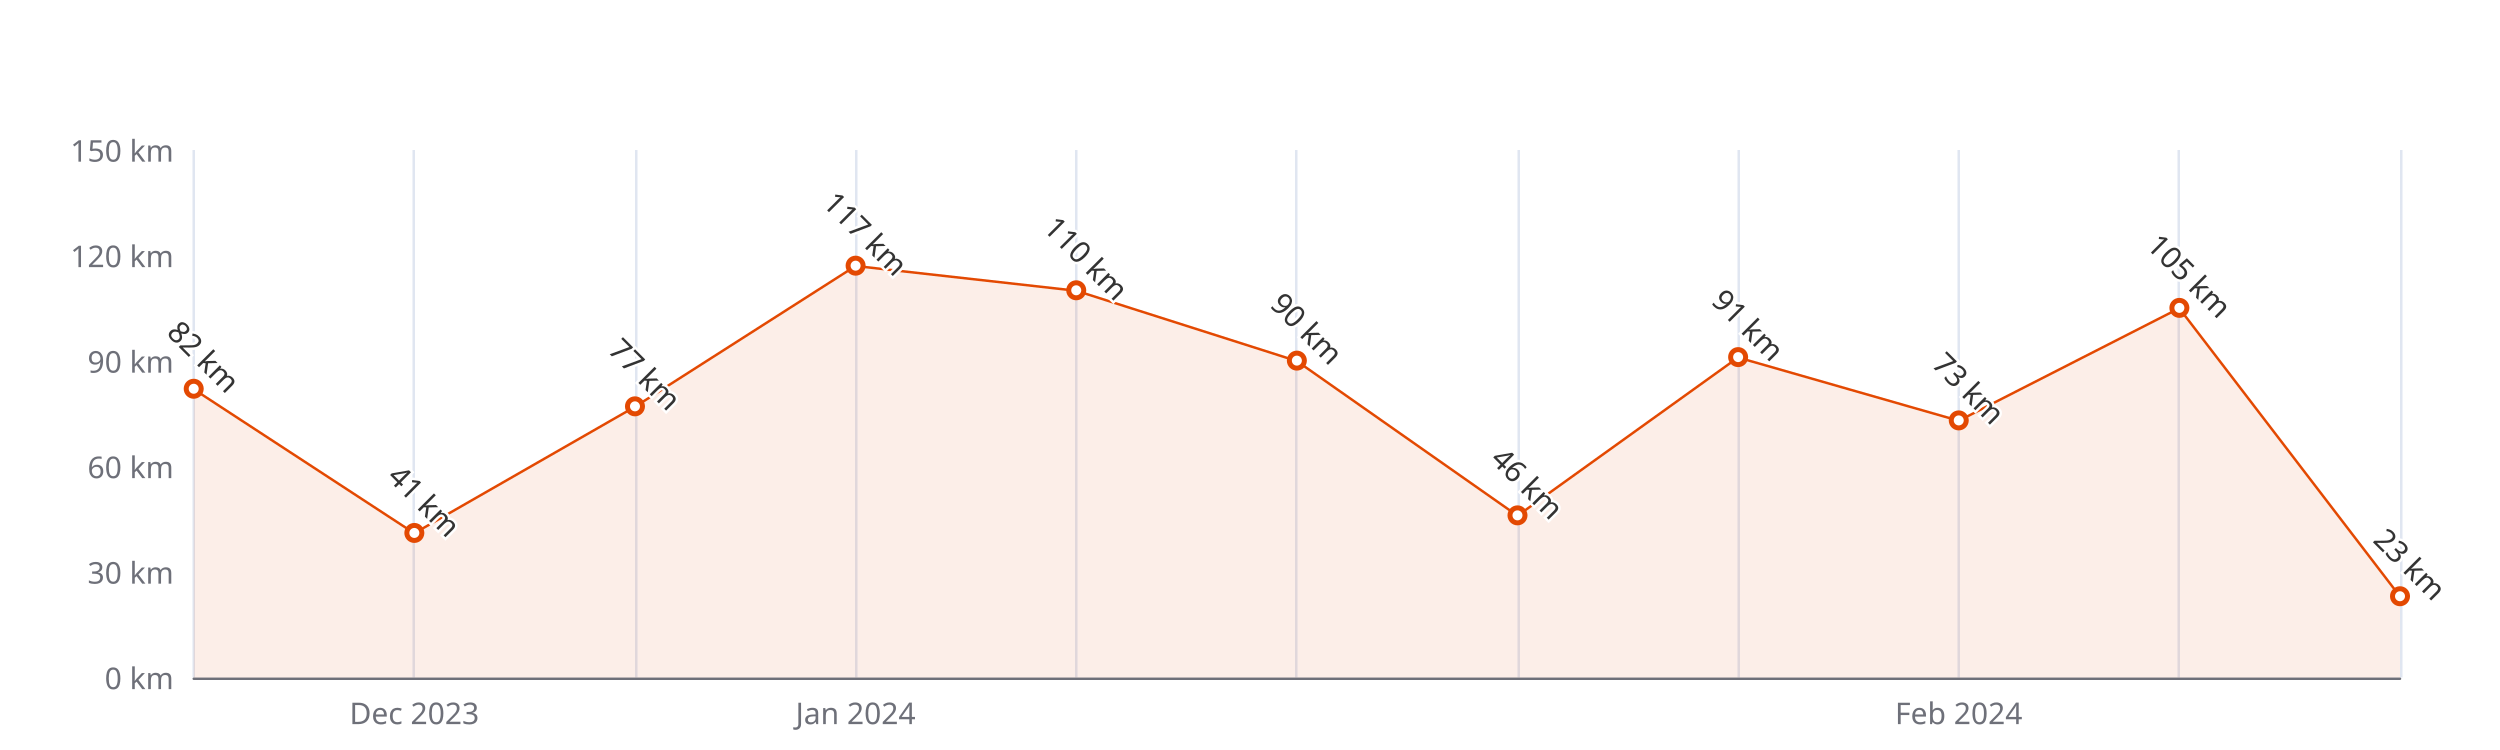
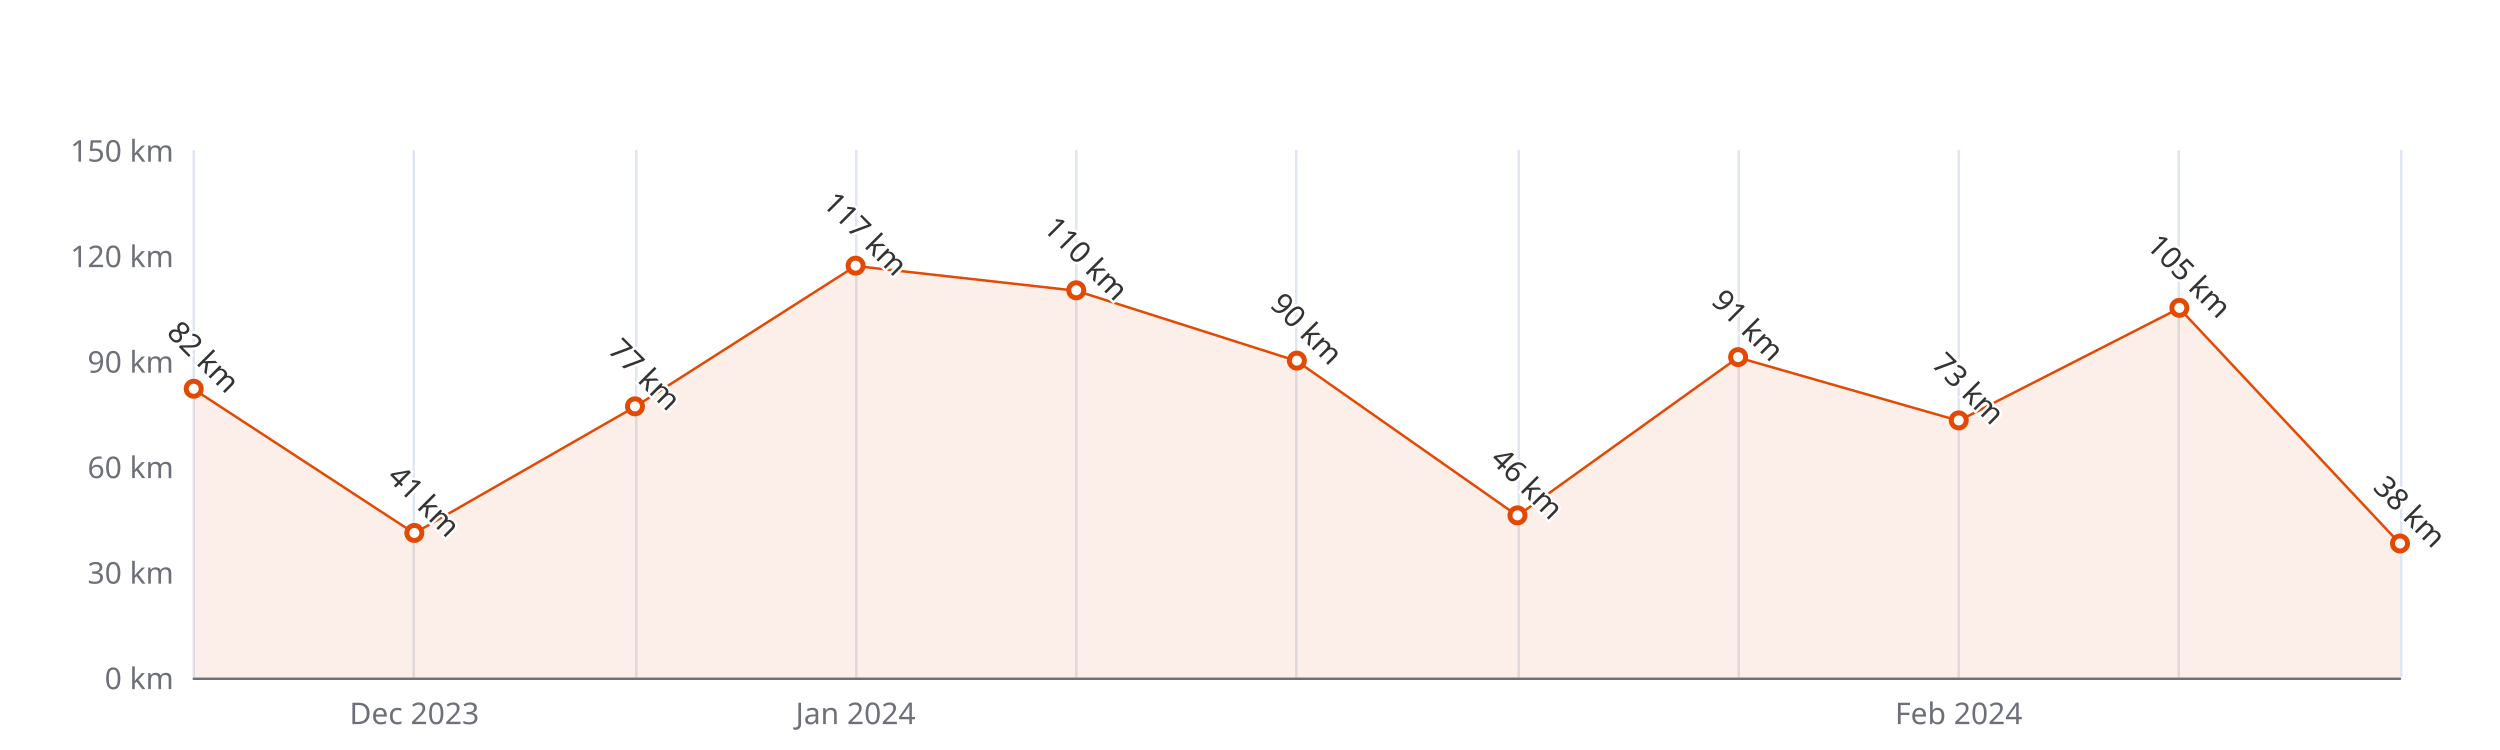
<svg xmlns="http://www.w3.org/2000/svg" width="1000" height="300" version="1.1" baseProfile="full" viewBox="0 0 1000 300">
  <rect width="1000" height="300" x="0" y="0" id="0" fill="#ffffff" />
  <path d="M77.5 60L77.5 271" fill="none" stroke="#E0E6F1" />
  <path d="M165.5 60L165.5 271" fill="none" stroke="#E0E6F1" />
  <path d="M254.5 60L254.5 271" fill="none" stroke="#E0E6F1" />
  <path d="M342.5 60L342.5 271" fill="none" stroke="#E0E6F1" />
  <path d="M430.5 60L430.5 271" fill="none" stroke="#E0E6F1" />
  <path d="M518.5 60L518.5 271" fill="none" stroke="#E0E6F1" />
  <path d="M607.5 60L607.5 271" fill="none" stroke="#E0E6F1" />
  <path d="M695.5 60L695.5 271" fill="none" stroke="#E0E6F1" />
  <path d="M783.5 60L783.5 271" fill="none" stroke="#E0E6F1" />
  <path d="M871.5 60L871.5 271" fill="none" stroke="#E0E6F1" />
  <path d="M960.5 60L960.5 271" fill="none" stroke="#E0E6F1" />
  <path d="M77.5 271.5L960 271.5" fill="none" stroke="#6E7079" stroke-linecap="round" />
  <text dominant-baseline="central" text-anchor="end" style="font-size:12px;font-family:sans-serif;" xml:space="preserve" transform="translate(69.48 271)" fill="#6E7079">0 km</text>
  <text dominant-baseline="central" text-anchor="end" style="font-size:12px;font-family:sans-serif;" xml:space="preserve" transform="translate(69.48 228.8)" fill="#6E7079">30 km</text>
  <text dominant-baseline="central" text-anchor="end" style="font-size:12px;font-family:sans-serif;" xml:space="preserve" transform="translate(69.48 186.6)" fill="#6E7079">60 km</text>
  <text dominant-baseline="central" text-anchor="end" style="font-size:12px;font-family:sans-serif;" xml:space="preserve" transform="translate(69.48 144.4)" fill="#6E7079">90 km</text>
  <text dominant-baseline="central" text-anchor="end" style="font-size:12px;font-family:sans-serif;" xml:space="preserve" transform="translate(69.48 102.2)" fill="#6E7079">120 km</text>
  <text dominant-baseline="central" text-anchor="end" style="font-size:12px;font-family:sans-serif;" xml:space="preserve" transform="translate(69.48 60)" fill="#6E7079">150 km</text>
  <text dominant-baseline="central" text-anchor="middle" style="font-size:12px;font-family:sans-serif;" xml:space="preserve" y="6" transform="translate(165.732 279)" fill="#6E7079">Dec 2023</text>
  <text dominant-baseline="central" text-anchor="middle" style="font-size:12px;font-family:sans-serif;" xml:space="preserve" y="6" transform="translate(342.236 279)" fill="#6E7079">Jan 2024</text>
  <text dominant-baseline="central" text-anchor="middle" style="font-size:12px;font-family:sans-serif;" xml:space="preserve" y="6" transform="translate(783.496 279)" fill="#6E7079">Feb 2024</text>
  <g clip-path="url(#zr5-c0)">
-     <path d="M77.5 155.7L165.7 213.3L254 162.7L342.2 106.4L430.5 116.3L518.7 144.4L607 206.3L695.2 143L783.5 168.3L871.7 123.3L960 238.6L960 271L871.7 271L783.5 271L695.2 271L607 271L518.7 271L430.5 271L342.2 271L254 271L165.7 271L77.5 271Z" fill="rgb(227,73,2)" fill-opacity="0.09" />
-     <path d="M77.5 155.7L165.7 213.3L254 162.7L342.2 106.4L430.5 116.3L518.7 144.4L607 206.3L695.2 143L783.5 168.3L871.7 123.3L960 238.6" fill="none" stroke="#E34902" stroke-linejoin="bevel" />
+     <path d="M77.5 155.7L165.7 213.3L254 162.7L342.2 106.4L430.5 116.3L518.7 144.4L607 206.3L695.2 143L783.5 168.3L871.7 123.3L960 217.5L960 271L871.7 271L783.5 271L695.2 271L607 271L518.7 271L430.5 271L342.2 271L254 271L165.7 271L77.5 271Z" fill="rgb(227,73,2)" fill-opacity="0.09" />
+     <path d="M77.5 155.7L165.7 213.3L254 162.7L342.2 106.4L430.5 116.3L518.7 144.4L607 206.3L695.2 143L783.5 168.3L871.7 123.3L960 217.5" fill="none" stroke="#E34902" stroke-linejoin="bevel" />
  </g>
  <path d="M1 0A1 1 0 1 1 1 -0.1A1 1 0 0 1 1 0" transform="matrix(3,0,0,3,77.48,155.6533)" fill="#fff" stroke="#E34902" stroke-width="0.667" />
  <path d="M1 0A1 1 0 1 1 1 -0.1A1 1 0 0 1 1 0" transform="matrix(3,0,0,3,165.732,213.3267)" fill="#fff" stroke="#E34902" stroke-width="0.667" />
  <path d="M1 0A1 1 0 1 1 1 -0.1A1 1 0 0 1 1 0" transform="matrix(3,0,0,3,253.984,162.6867)" fill="#fff" stroke="#E34902" stroke-width="0.667" />
  <path d="M1 0A1 1 0 1 1 1 -0.1A1 1 0 0 1 1 0" transform="matrix(3,0,0,3,342.236,106.42)" fill="#fff" stroke="#E34902" stroke-width="0.667" />
  <path d="M1 0A1 1 0 1 1 1 -0.1A1 1 0 0 1 1 0" transform="matrix(3,0,0,3,430.488,116.2667)" fill="#fff" stroke="#E34902" stroke-width="0.667" />
  <path d="M1 0A1 1 0 1 1 1 -0.1A1 1 0 0 1 1 0" transform="matrix(3,0,0,3,518.74,144.4)" fill="#fff" stroke="#E34902" stroke-width="0.667" />
  <path d="M1 0A1 1 0 1 1 1 -0.1A1 1 0 0 1 1 0" transform="matrix(3,0,0,3,606.992,206.2933)" fill="#fff" stroke="#E34902" stroke-width="0.667" />
  <path d="M1 0A1 1 0 1 1 1 -0.1A1 1 0 0 1 1 0" transform="matrix(3,0,0,3,695.244,142.9933)" fill="#fff" stroke="#E34902" stroke-width="0.667" />
  <path d="M1 0A1 1 0 1 1 1 -0.1A1 1 0 0 1 1 0" transform="matrix(3,0,0,3,783.496,168.3133)" fill="#fff" stroke="#E34902" stroke-width="0.667" />
  <path d="M1 0A1 1 0 1 1 1 -0.1A1 1 0 0 1 1 0" transform="matrix(3,0,0,3,871.748,123.3)" fill="#fff" stroke="#E34902" stroke-width="0.667" />
-   <path d="M1 0A1 1 0 1 1 1 -0.1A1 1 0 0 1 1 0" transform="matrix(3,0,0,3,960,238.6467)" fill="#fff" stroke="#E34902" stroke-width="0.667" />
+   <path d="M1 0A1 1 0 1 1 1 -0.1A1 1 0 0 1 1 0" transform="matrix(3,0,0,3,960,217.5467)" fill="#fff" stroke="#E34902" stroke-width="0.667" />
  <text dominant-baseline="central" text-anchor="middle" style="font-size:12px;font-family:sans-serif;" xml:space="preserve" y="-6" transform="matrix(0.707,0.707,-0.707,0.707,77.48,146.6533)" fill="#333" stroke="rgb(255,255,255)" stroke-width="2" paint-order="stroke" stroke-miterlimit="2">82 km</text>
  <text dominant-baseline="central" text-anchor="middle" style="font-size:12px;font-family:sans-serif;" xml:space="preserve" y="-6" transform="matrix(0.707,0.707,-0.707,0.707,165.732,204.3267)" fill="#333" stroke="rgb(255,255,255)" stroke-width="2" paint-order="stroke" stroke-miterlimit="2">41 km</text>
  <text dominant-baseline="central" text-anchor="middle" style="font-size:12px;font-family:sans-serif;" xml:space="preserve" y="-6" transform="matrix(0.707,0.707,-0.707,0.707,253.984,153.6867)" fill="#333" stroke="rgb(255,255,255)" stroke-width="2" paint-order="stroke" stroke-miterlimit="2">77 km</text>
  <text dominant-baseline="central" text-anchor="middle" style="font-size:12px;font-family:sans-serif;" xml:space="preserve" y="-6" transform="matrix(0.707,0.707,-0.707,0.707,342.236,97.42)" fill="#333" stroke="rgb(255,255,255)" stroke-width="2" paint-order="stroke" stroke-miterlimit="2">117 km</text>
  <text dominant-baseline="central" text-anchor="middle" style="font-size:12px;font-family:sans-serif;" xml:space="preserve" y="-6" transform="matrix(0.707,0.707,-0.707,0.707,430.488,107.2667)" fill="#333" stroke="rgb(255,255,255)" stroke-width="2" paint-order="stroke" stroke-miterlimit="2">110 km</text>
  <text dominant-baseline="central" text-anchor="middle" style="font-size:12px;font-family:sans-serif;" xml:space="preserve" y="-6" transform="matrix(0.707,0.707,-0.707,0.707,518.74,135.4)" fill="#333" stroke="rgb(255,255,255)" stroke-width="2" paint-order="stroke" stroke-miterlimit="2">90 km</text>
  <text dominant-baseline="central" text-anchor="middle" style="font-size:12px;font-family:sans-serif;" xml:space="preserve" y="-6" transform="matrix(0.707,0.707,-0.707,0.707,606.992,197.2933)" fill="#333" stroke="rgb(255,255,255)" stroke-width="2" paint-order="stroke" stroke-miterlimit="2">46 km</text>
  <text dominant-baseline="central" text-anchor="middle" style="font-size:12px;font-family:sans-serif;" xml:space="preserve" y="-6" transform="matrix(0.707,0.707,-0.707,0.707,695.244,133.9933)" fill="#333" stroke="rgb(255,255,255)" stroke-width="2" paint-order="stroke" stroke-miterlimit="2">91 km</text>
  <text dominant-baseline="central" text-anchor="middle" style="font-size:12px;font-family:sans-serif;" xml:space="preserve" y="-6" transform="matrix(0.707,0.707,-0.707,0.707,783.496,159.3133)" fill="#333" stroke="rgb(255,255,255)" stroke-width="2" paint-order="stroke" stroke-miterlimit="2">73 km</text>
  <text dominant-baseline="central" text-anchor="middle" style="font-size:12px;font-family:sans-serif;" xml:space="preserve" y="-6" transform="matrix(0.707,0.707,-0.707,0.707,871.748,114.3)" fill="#333" stroke="rgb(255,255,255)" stroke-width="2" paint-order="stroke" stroke-miterlimit="2">105 km</text>
-   <text dominant-baseline="central" text-anchor="middle" style="font-size:12px;font-family:sans-serif;" xml:space="preserve" y="-6" transform="matrix(0.707,0.707,-0.707,0.707,960,229.6467)" fill="#333" stroke="rgb(255,255,255)" stroke-width="2" paint-order="stroke" stroke-miterlimit="2">23 km</text>
+   <text dominant-baseline="central" text-anchor="middle" style="font-size:12px;font-family:sans-serif;" xml:space="preserve" y="-6" transform="matrix(0.707,0.707,-0.707,0.707,960,208.5467)" fill="#333" stroke="rgb(255,255,255)" stroke-width="2" paint-order="stroke" stroke-miterlimit="2">38 km</text>
  <defs>
    <clipPath id="zr5-c0">
      <path d="M76 59.5l884 0l0 212l-884 0Z" fill="#000" />
    </clipPath>
  </defs>
</svg>
